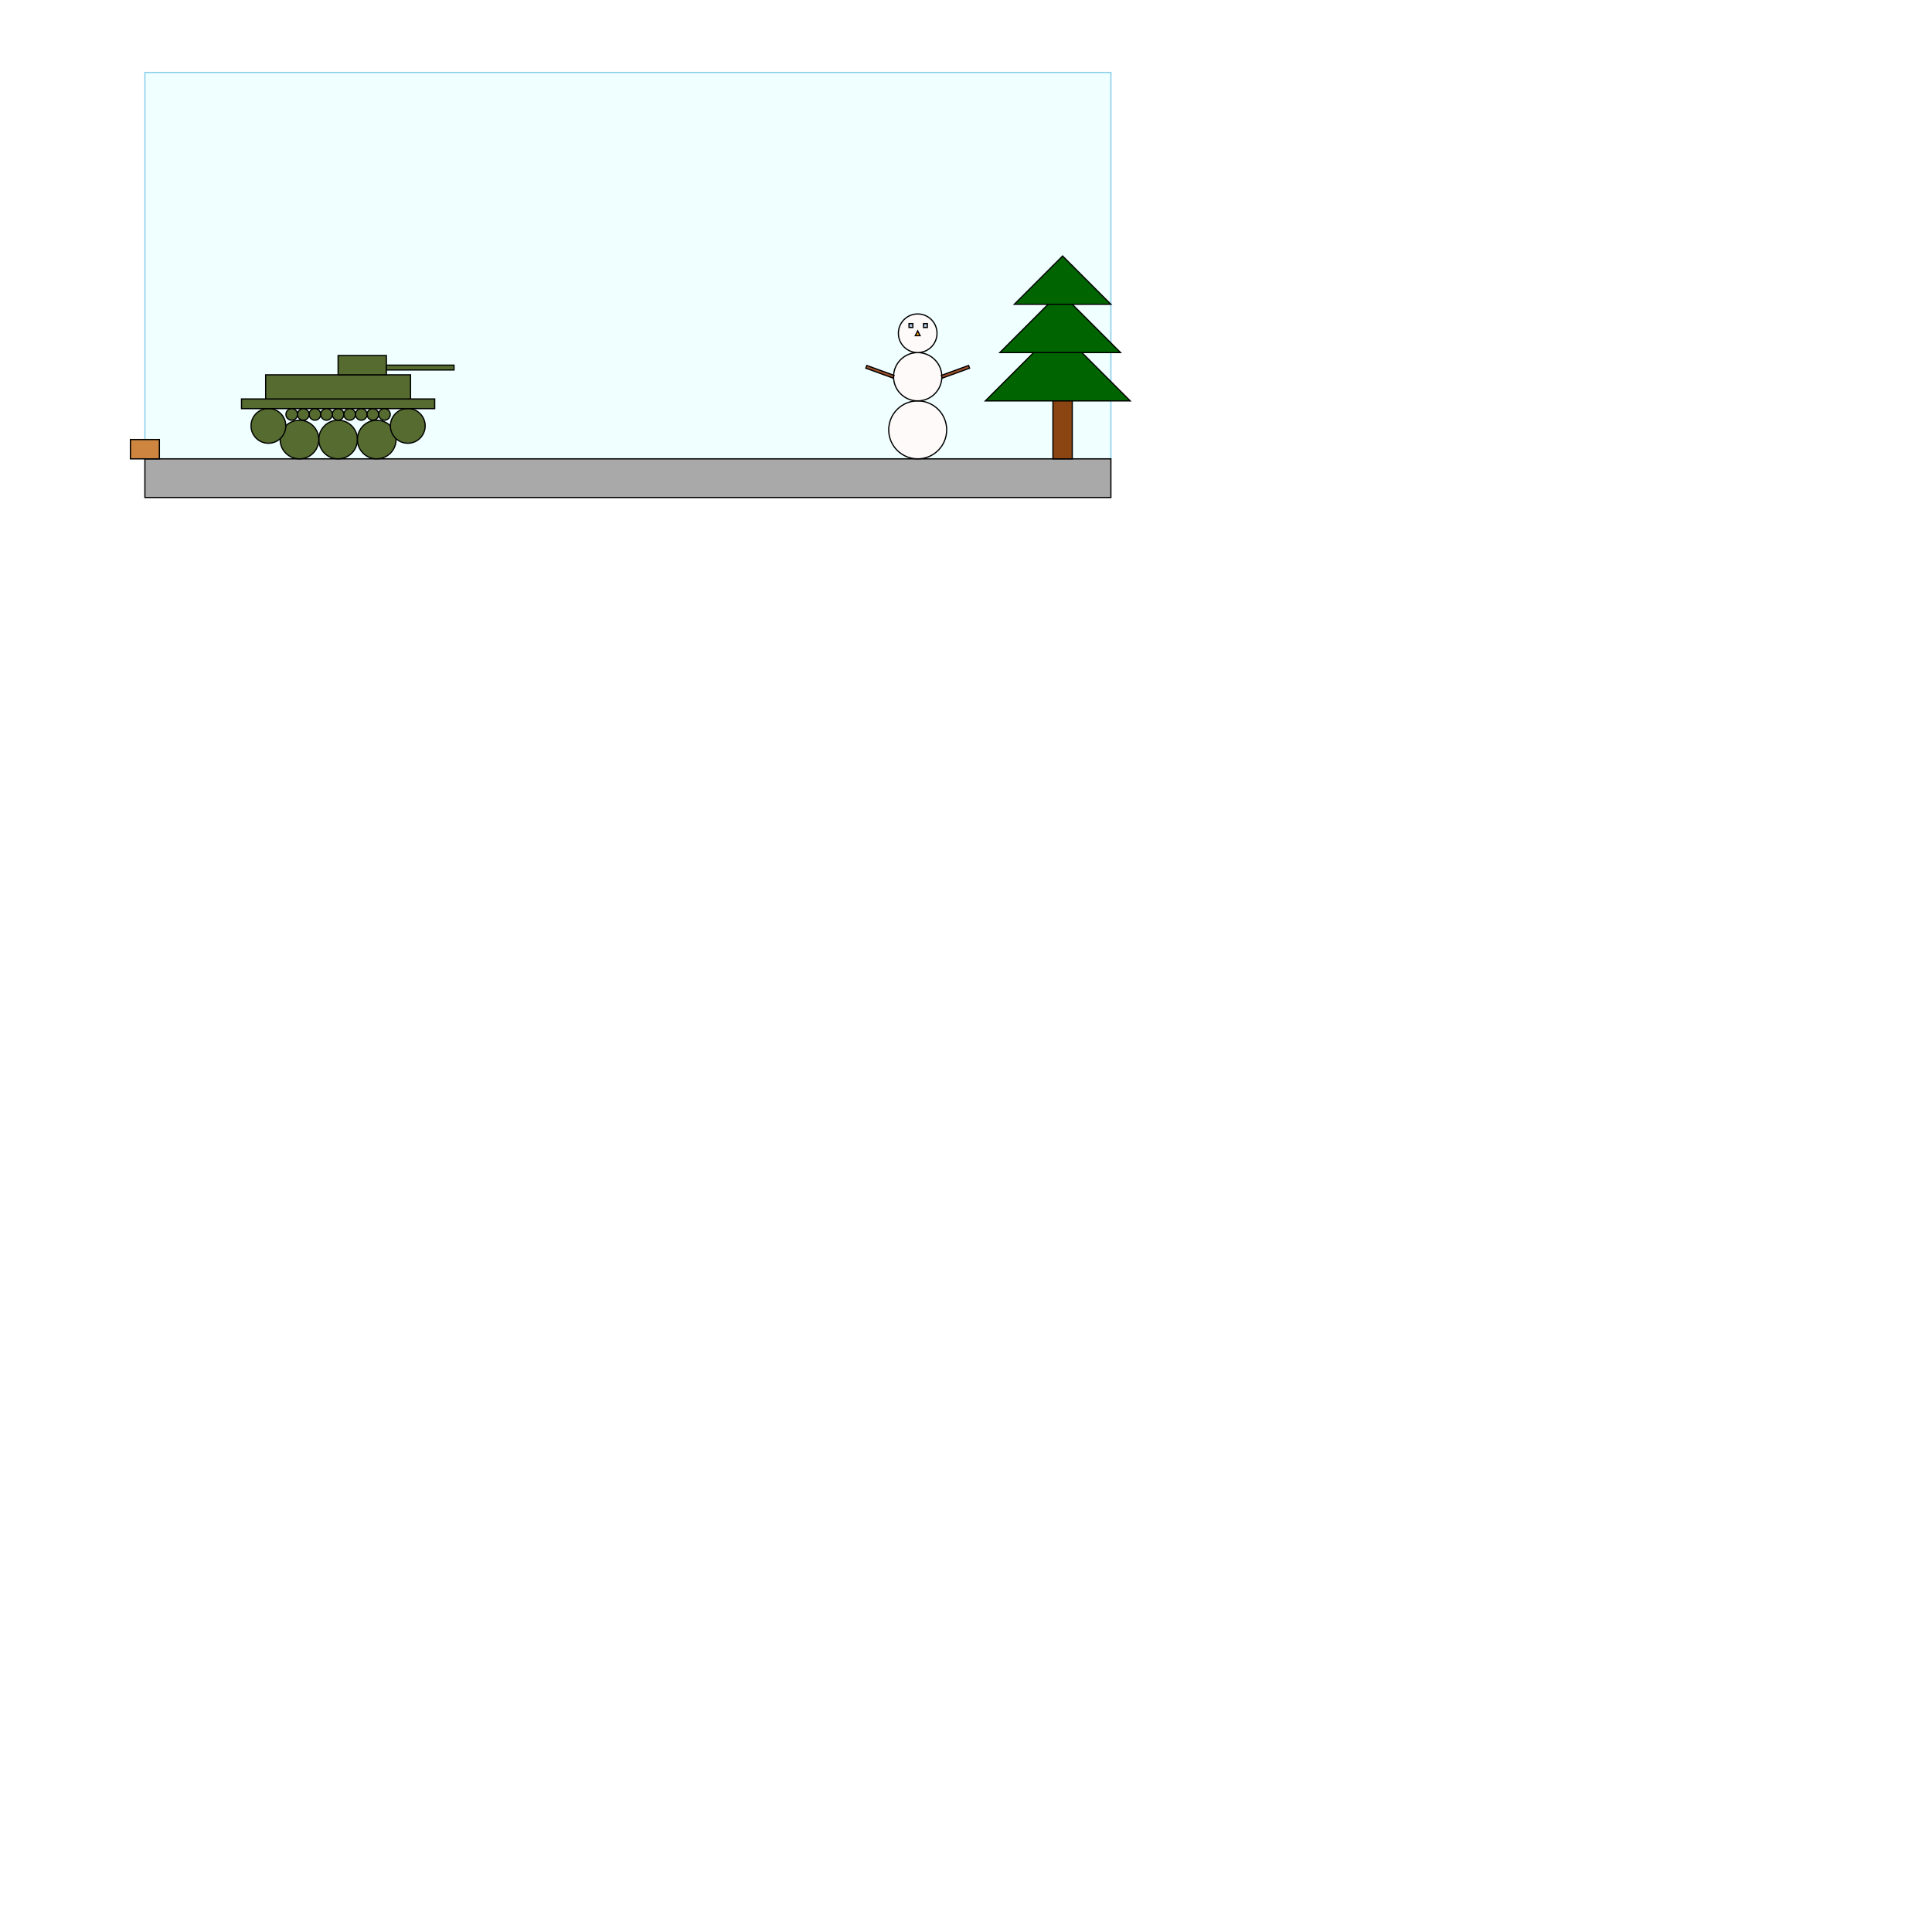
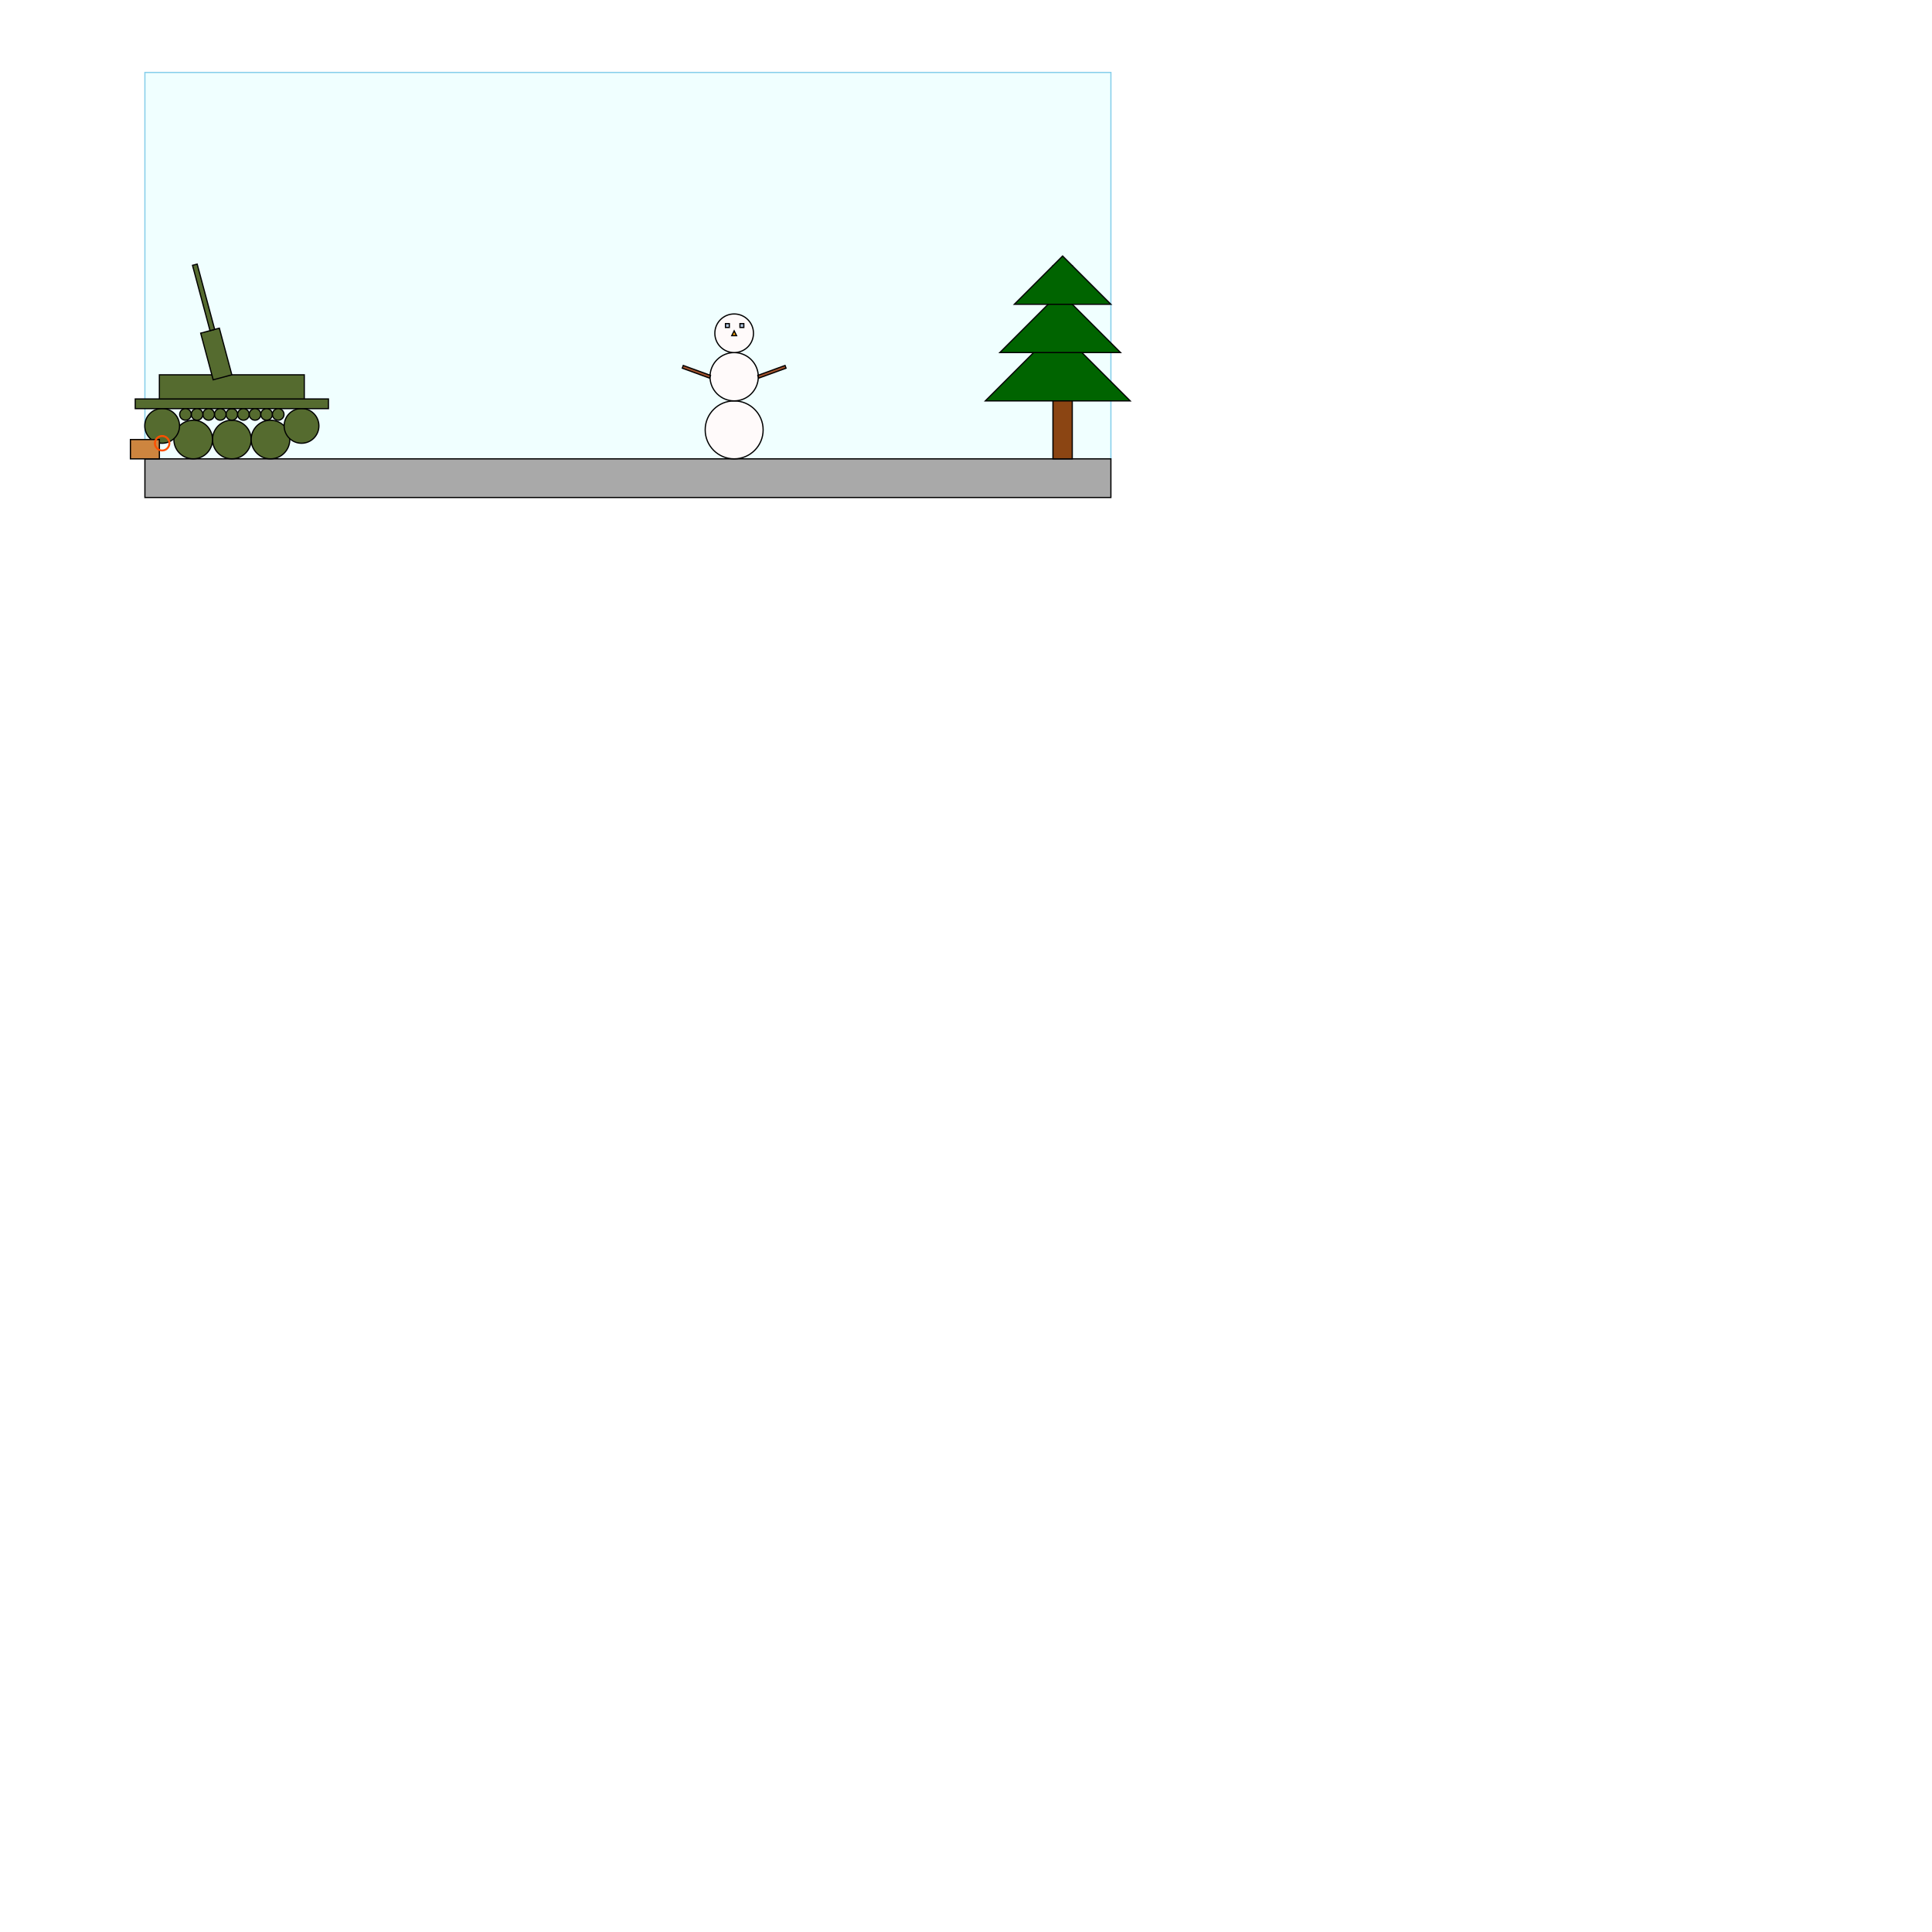
<svg xmlns="http://www.w3.org/2000/svg" version="1.1" width="2000" height="2000">
  <polygon points=" 150,75 1150,75 1150,475 150,475" style="fill:azure;stroke:skyblue;stroke-width:1.25" />
  <polygon points=" 150,475 1150,475 1150,515 150,515" style="fill:darkgrey;stroke:black;stroke-width:1.25" />
-   <circle cx="950" cy="445" r="30" fill="snow" />
-   <circle cx="950" cy="445" r="30" fill="none" stroke="black" stroke-width="1.25" />
-   <circle cx="950" cy="390" r="25" fill="snow" />
-   <circle cx="950" cy="390" r="25" fill="none" stroke="black" stroke-width="1.25" />
-   <circle cx="950" cy="345" r="20" fill="snow" />
-   <circle cx="950" cy="345" r="20" fill="none" stroke="black" stroke-width="1.25" />
-   <polygon points=" 956,335 960,335 960,339 956,339" style="fill:lightsteelblue;stroke:black;stroke-width:1.25" />
-   <polygon points=" 941,335 945,335 945,339 941,339" style="fill:lightsteelblue;stroke:black;stroke-width:1.25" />
-   <polygon points=" 947.5,347.5 950,342.5 952.5,347.5" style="fill:orange;stroke:black;stroke-width:1.25" />
-   <polygon points=" 897.322,378.33 925.513,388.59 924.487,391.41 896.296,381.149" style="fill:sienna;stroke:black;stroke-width:1.25" />
-   <polygon points=" 974.487,388.59 1002.68,378.33 1003.7,381.149 975.513,391.41" style="fill:sienna;stroke:black;stroke-width:1.25" />
+   <circle cx="760" cy="445" r="30" fill="snow" />
+   <circle cx="760" cy="445" r="30" fill="none" stroke="black" stroke-width="1.25" />
+   <circle cx="760" cy="390" r="25" fill="snow" />
+   <circle cx="760" cy="390" r="25" fill="none" stroke="black" stroke-width="1.25" />
+   <circle cx="760" cy="345" r="20" fill="snow" />
+   <circle cx="760" cy="345" r="20" fill="none" stroke="black" stroke-width="1.25" />
+   <polygon points=" 766,335 770,335 770,339 766,339" style="fill:lightsteelblue;stroke:black;stroke-width:1.25" />
+   <polygon points=" 751,335 755,335 755,339 751,339" style="fill:lightsteelblue;stroke:black;stroke-width:1.25" />
+   <polygon points=" 757.5,347.5 760,342.5 762.5,347.5" style="fill:orange;stroke:black;stroke-width:1.25" />
+   <polygon points=" 707.322,378.33 735.513,388.59 734.487,391.41 706.296,381.149" style="fill:sienna;stroke:black;stroke-width:1.25" />
+   <polygon points=" 784.487,388.59 812.678,378.33 813.704,381.149 785.513,391.41" style="fill:sienna;stroke:black;stroke-width:1.25" />
  <polygon points=" 1090,275 1110,275 1110,475 1090,475" style="fill:saddlebrown;stroke:black;stroke-width:1.25" />
  <polygon points=" 1020,415 1095,340 1170,415" style="fill:darkgreen;stroke:black;stroke-width:1.25" />
  <polygon points=" 1035,365 1097.5,302.5 1160,365" style="fill:darkgreen;stroke:black;stroke-width:1.25" />
  <polygon points=" 1050,315 1100,265 1150,315" style="fill:darkgreen;stroke:black;stroke-width:1.25" />
-   <circle cx="350" cy="455" r="20" fill="darkolivegreen" />
-   <circle cx="350" cy="455" r="20" fill="none" stroke="black" stroke-width="1.25" />
-   <circle cx="310" cy="455" r="20" fill="darkolivegreen" />
-   <circle cx="310" cy="455" r="20" fill="none" stroke="black" stroke-width="1.25" />
-   <circle cx="277.858" cy="440.858" r="18" fill="darkolivegreen" />
-   <circle cx="277.858" cy="440.858" r="18" fill="none" stroke="black" stroke-width="1.25" />
-   <circle cx="390" cy="455" r="20" fill="darkolivegreen" />
-   <circle cx="390" cy="455" r="20" fill="none" stroke="black" stroke-width="1.25" />
-   <circle cx="422.142" cy="440.858" r="18" fill="darkolivegreen" />
-   <circle cx="422.142" cy="440.858" r="18" fill="none" stroke="black" stroke-width="1.25" />
-   <circle cx="350" cy="429" r="6" fill="darkolivegreen" />
-   <circle cx="350" cy="429" r="6" fill="none" stroke="black" stroke-width="1.25" />
-   <polygon points=" 250,413 450,413 450,423 250,423" style="fill:darkolivegreen;stroke:black;stroke-width:1.25" />
-   <polygon points=" 275,388 425,388 425,413 275,413" style="fill:darkolivegreen;stroke:black;stroke-width:1.25" />
-   <polygon points=" 350,368 400,368 400,388 350,388" style="fill:darkolivegreen;stroke:black;stroke-width:1.25" />
-   <polygon points=" 400,378 470,378 470,383 400,383" style="fill:darkolivegreen;stroke:black;stroke-width:1.25" />
-   <circle cx="338" cy="429" r="6" fill="darkolivegreen" />
-   <circle cx="338" cy="429" r="6" fill="none" stroke="black" stroke-width="1.25" />
-   <circle cx="326" cy="429" r="6" fill="darkolivegreen" />
-   <circle cx="326" cy="429" r="6" fill="none" stroke="black" stroke-width="1.25" />
-   <circle cx="314" cy="429" r="6" fill="darkolivegreen" />
-   <circle cx="314" cy="429" r="6" fill="none" stroke="black" stroke-width="1.25" />
-   <circle cx="302" cy="429" r="6" fill="darkolivegreen" />
-   <circle cx="302" cy="429" r="6" fill="none" stroke="black" stroke-width="1.25" />
-   <circle cx="362" cy="429" r="6" fill="darkolivegreen" />
-   <circle cx="362" cy="429" r="6" fill="none" stroke="black" stroke-width="1.25" />
-   <circle cx="374" cy="429" r="6" fill="darkolivegreen" />
-   <circle cx="374" cy="429" r="6" fill="none" stroke="black" stroke-width="1.25" />
-   <circle cx="386" cy="429" r="6" fill="darkolivegreen" />
-   <circle cx="386" cy="429" r="6" fill="none" stroke="black" stroke-width="1.25" />
-   <circle cx="398" cy="429" r="6" fill="darkolivegreen" />
-   <circle cx="398" cy="429" r="6" fill="none" stroke="black" stroke-width="1.25" />
+   <circle cx="240" cy="455" r="20" fill="darkolivegreen" />
+   <circle cx="240" cy="455" r="20" fill="none" stroke="black" stroke-width="1.25" />
+   <circle cx="200" cy="455" r="20" fill="darkolivegreen" />
+   <circle cx="200" cy="455" r="20" fill="none" stroke="black" stroke-width="1.25" />
+   <circle cx="167.858" cy="440.858" r="18" fill="darkolivegreen" />
+   <circle cx="167.858" cy="440.858" r="18" fill="none" stroke="black" stroke-width="1.25" />
+   <circle cx="280" cy="455" r="20" fill="darkolivegreen" />
+   <circle cx="280" cy="455" r="20" fill="none" stroke="black" stroke-width="1.25" />
+   <circle cx="312.142" cy="440.858" r="18" fill="darkolivegreen" />
+   <circle cx="312.142" cy="440.858" r="18" fill="none" stroke="black" stroke-width="1.25" />
+   <circle cx="240" cy="429" r="6" fill="darkolivegreen" />
+   <circle cx="240" cy="429" r="6" fill="none" stroke="black" stroke-width="1.25" />
+   <polygon points=" 140,413 340,413 340,423 140,423" style="fill:darkolivegreen;stroke:black;stroke-width:1.25" />
+   <polygon points=" 165,388 315,388 315,413 165,413" style="fill:darkolivegreen;stroke:black;stroke-width:1.25" />
+   <polygon points=" 220.681,393.176 207.741,344.88 227.059,339.704 240,388" style="fill:darkolivegreen;stroke:black;stroke-width:1.25" />
+   <polygon points=" 217.4,342.292 199.282,274.677 204.112,273.383 222.229,340.998" style="fill:darkolivegreen;stroke:black;stroke-width:1.25" />
+   <circle cx="228" cy="429" r="6" fill="darkolivegreen" />
+   <circle cx="228" cy="429" r="6" fill="none" stroke="black" stroke-width="1.25" />
+   <circle cx="216" cy="429" r="6" fill="darkolivegreen" />
+   <circle cx="216" cy="429" r="6" fill="none" stroke="black" stroke-width="1.25" />
+   <circle cx="204" cy="429" r="6" fill="darkolivegreen" />
+   <circle cx="204" cy="429" r="6" fill="none" stroke="black" stroke-width="1.25" />
+   <circle cx="192" cy="429" r="6" fill="darkolivegreen" />
+   <circle cx="192" cy="429" r="6" fill="none" stroke="black" stroke-width="1.25" />
+   <circle cx="252" cy="429" r="6" fill="darkolivegreen" />
+   <circle cx="252" cy="429" r="6" fill="none" stroke="black" stroke-width="1.25" />
+   <circle cx="264" cy="429" r="6" fill="darkolivegreen" />
+   <circle cx="264" cy="429" r="6" fill="none" stroke="black" stroke-width="1.25" />
+   <circle cx="276" cy="429" r="6" fill="darkolivegreen" />
+   <circle cx="276" cy="429" r="6" fill="none" stroke="black" stroke-width="1.25" />
+   <circle cx="288" cy="429" r="6" fill="darkolivegreen" />
+   <circle cx="288" cy="429" r="6" fill="none" stroke="black" stroke-width="1.25" />
  <polygon points=" 135,455 165,455 165,475 135,475" style="fill:peru;stroke:black;stroke-width:1.25" />
+   <circle cx="167.858" cy="458.858" r="7.5" fill="none" stroke="rgb(255,79,0)" stroke-width="2" />
</svg>
